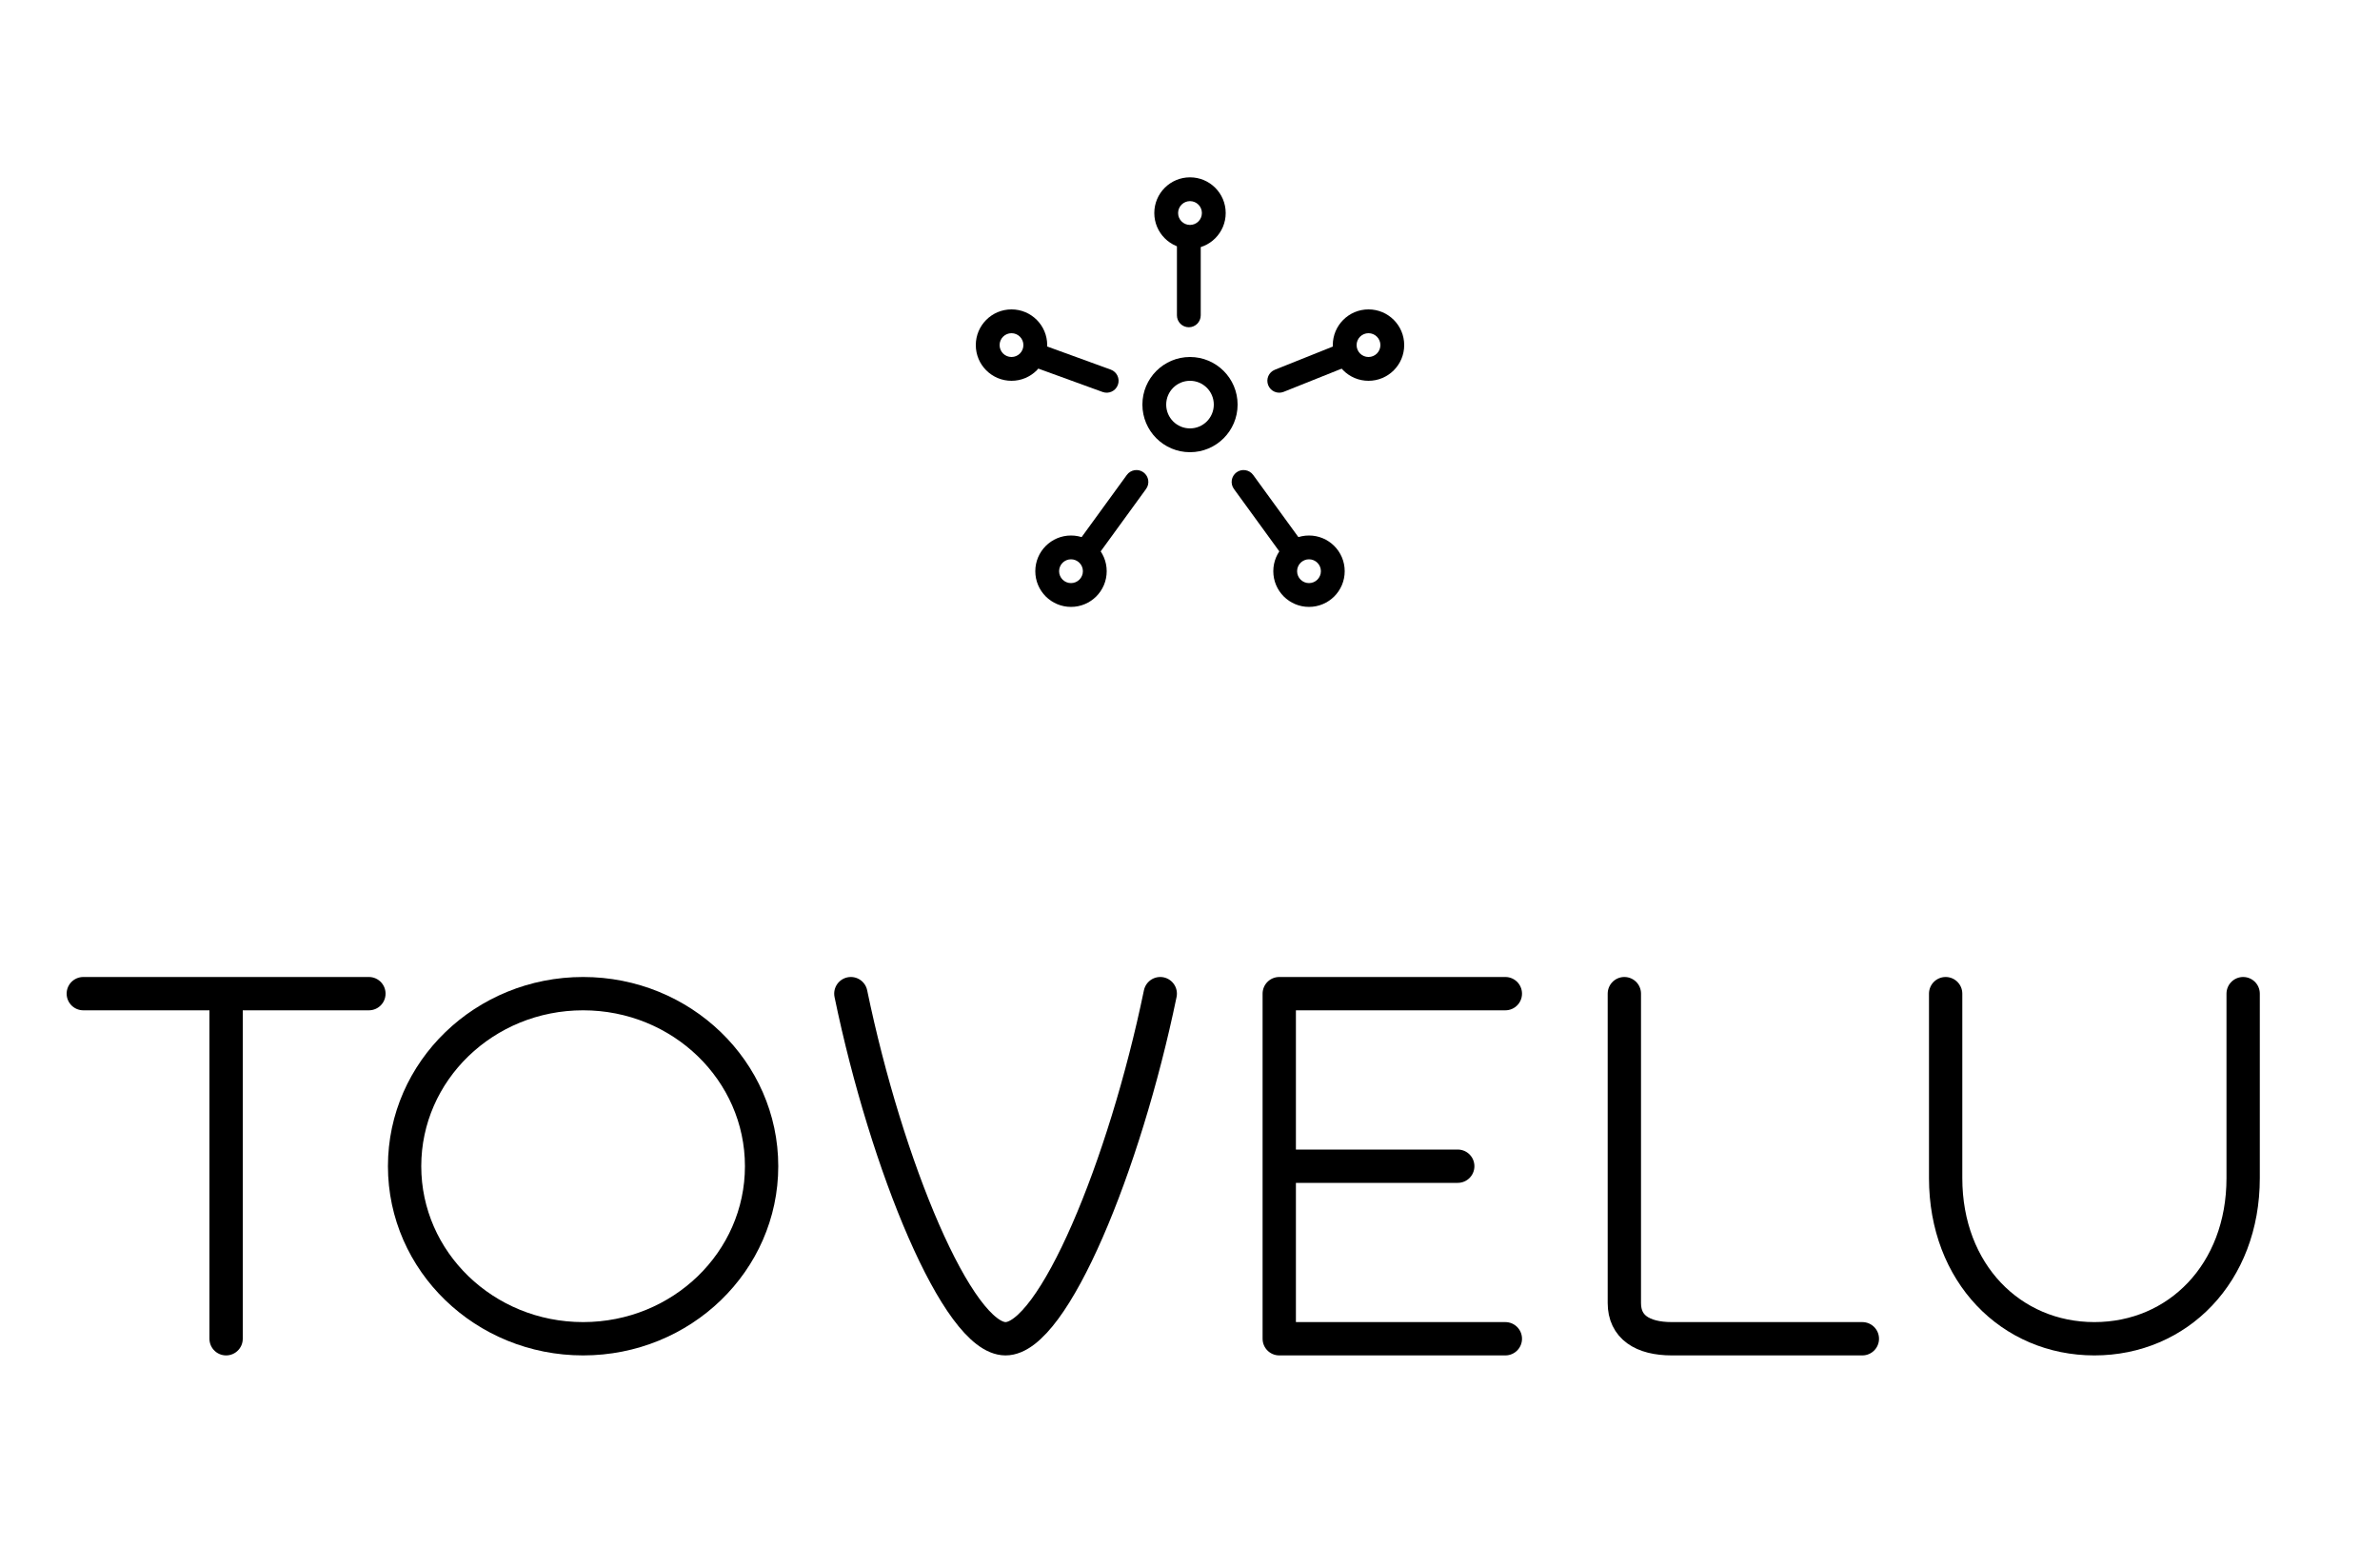
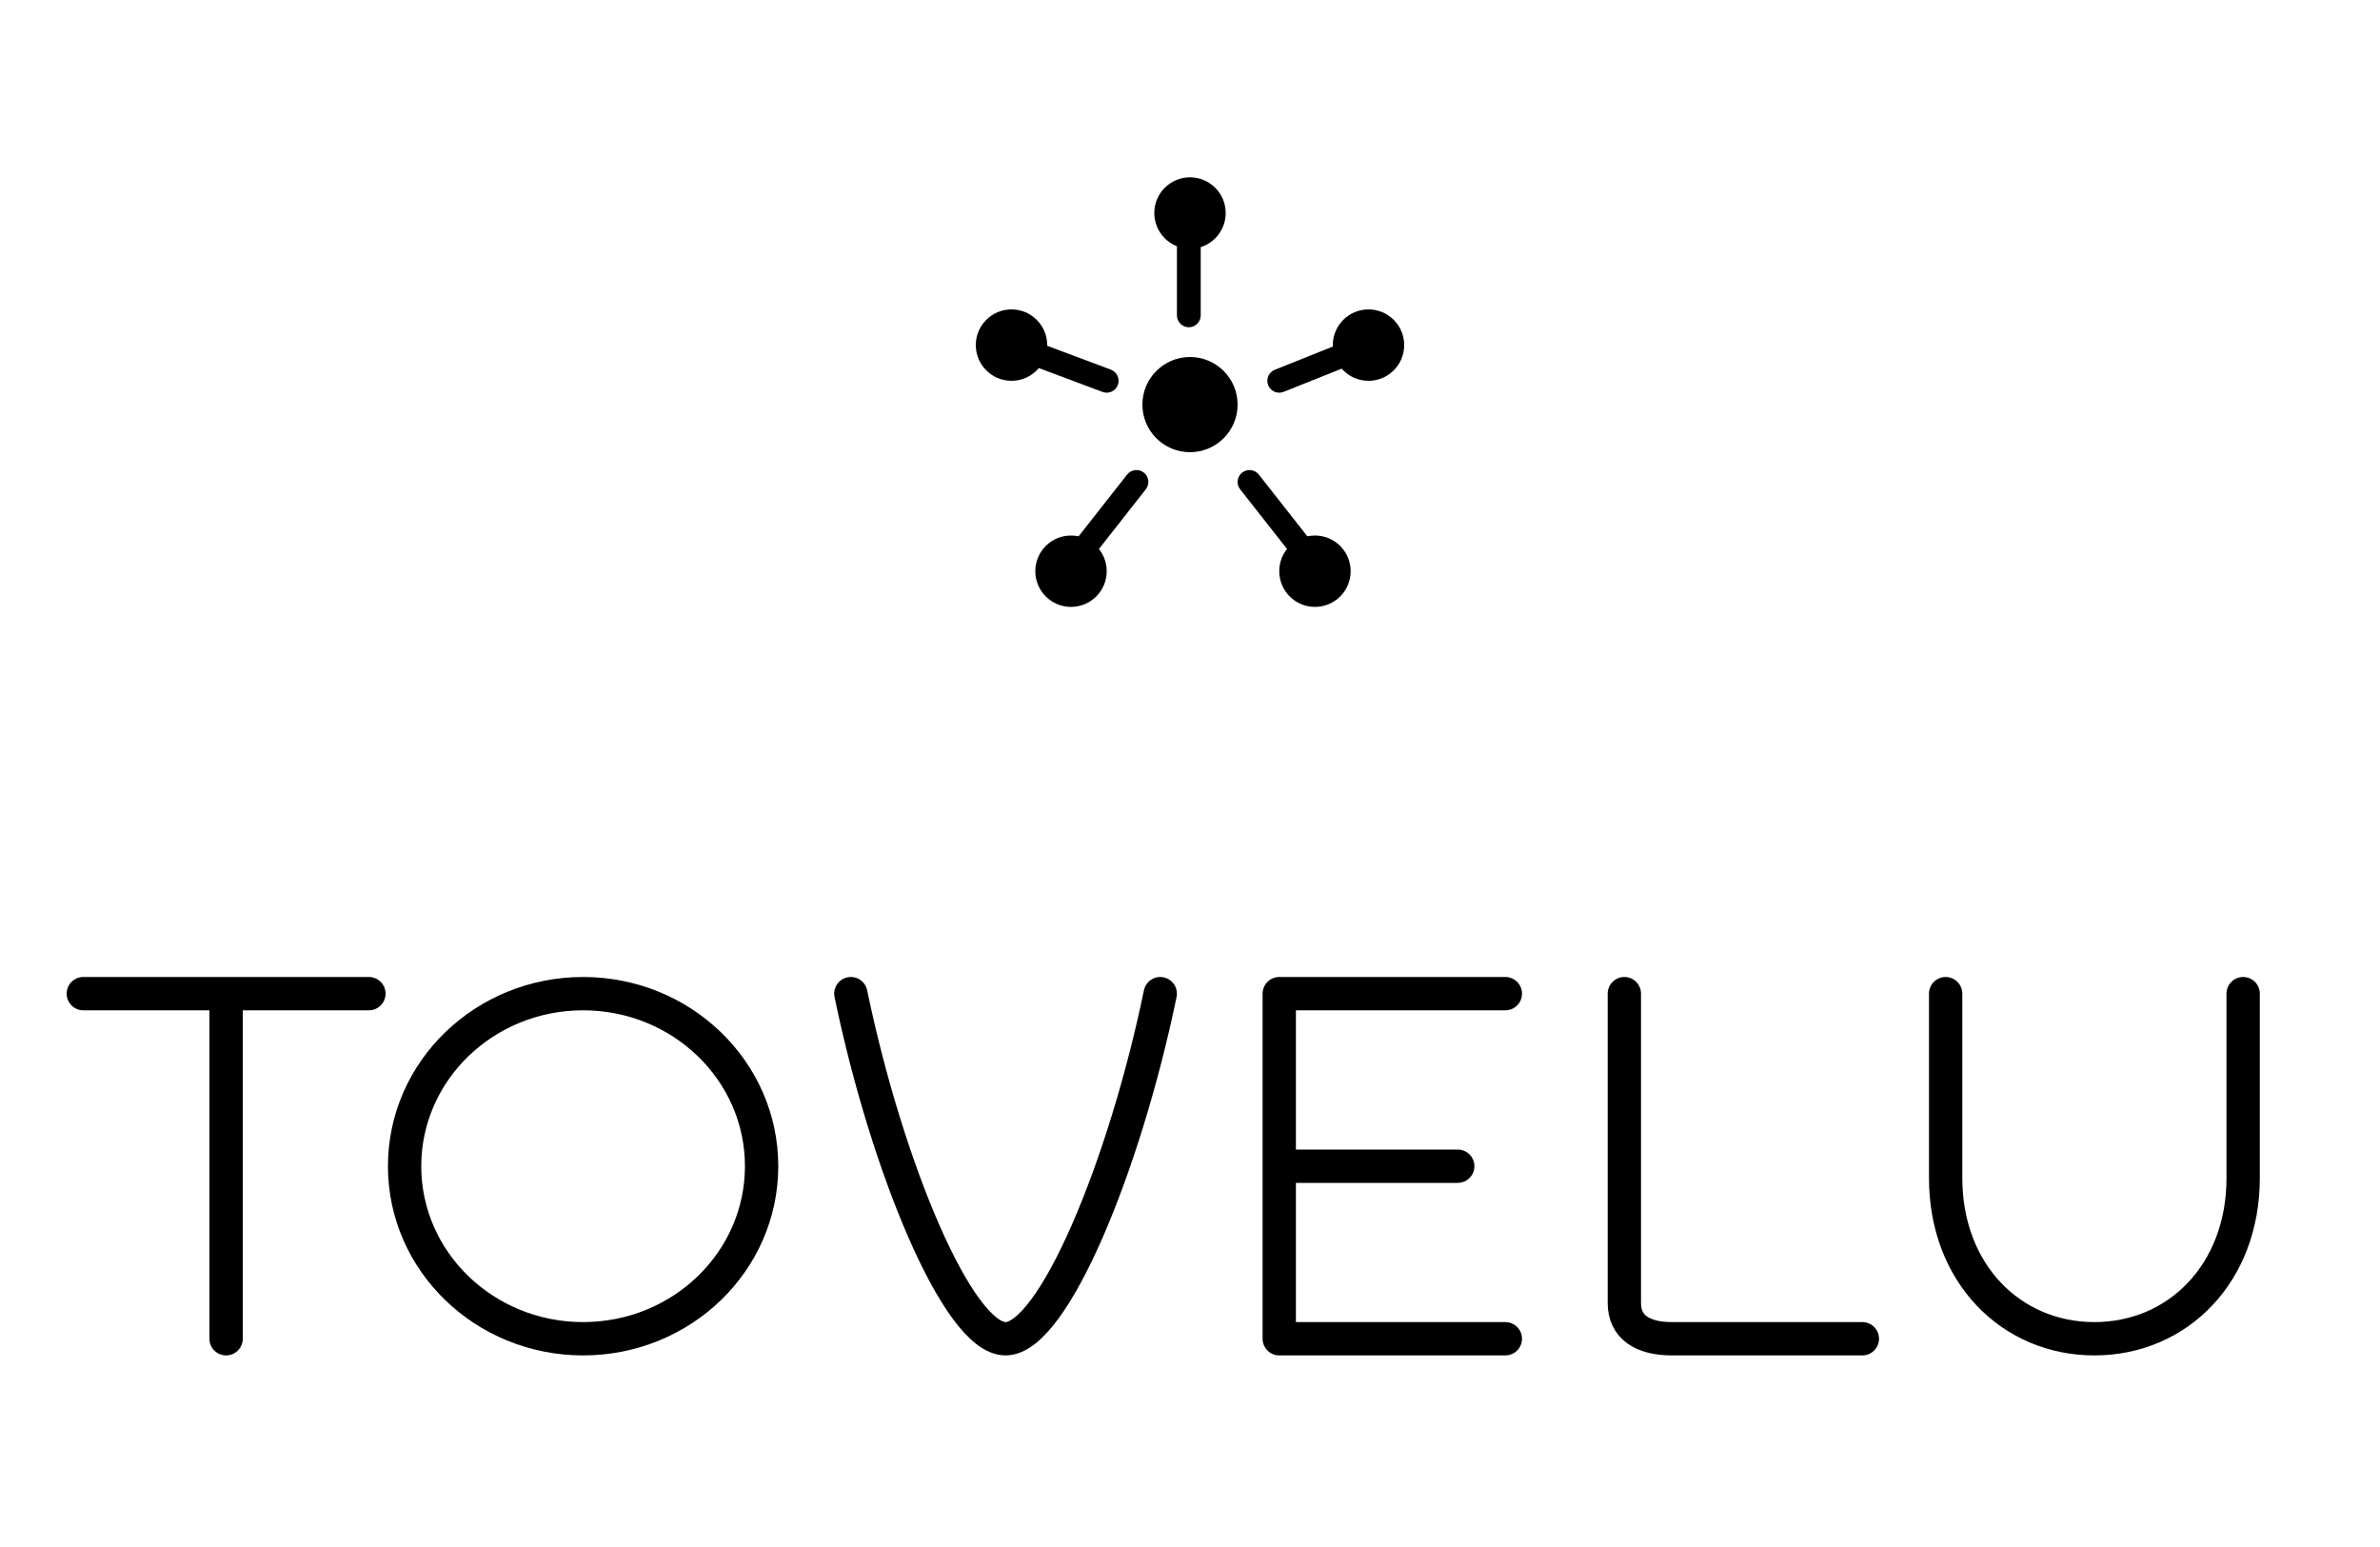
<svg xmlns="http://www.w3.org/2000/svg" viewBox="0 0 200 130" fill="none" role="img" aria-label="TOVELU Stacked Lockup">
  <g transform="translate(76, 10)">
-     <path fill-rule="evenodd" clip-rule="evenodd" d="M17.94 22.342C17.751 22.861 17.177 23.128 16.658 22.94L11.158 20.94C10.639 20.751 10.371 20.177 10.56 19.658C10.749 19.139 11.323 18.872 11.842 19.06L17.342 21.06C17.861 21.249 18.128 21.823 17.94 22.342Z" fill="currentColor" />
-     <path fill-rule="evenodd" clip-rule="evenodd" d="M37.428 19.629C37.634 20.141 37.384 20.723 36.871 20.928L31.871 22.928C31.359 23.134 30.777 22.884 30.572 22.371C30.366 21.859 30.616 21.277 31.129 21.072L36.129 19.072C36.641 18.866 37.223 19.116 37.428 19.629Z" fill="currentColor" />
-     <path fill-rule="evenodd" clip-rule="evenodd" d="M20.088 29.691C20.535 30.016 20.634 30.642 20.309 31.088L16.309 36.588C15.984 37.035 15.358 37.134 14.912 36.809C14.465 36.484 14.366 35.858 14.691 35.412L18.691 29.912C19.016 29.465 19.642 29.366 20.088 29.691Z" fill="currentColor" />
-     <path fill-rule="evenodd" clip-rule="evenodd" d="M33.088 36.809C32.642 37.134 32.016 37.035 31.691 36.588L27.691 31.088C27.366 30.642 27.465 30.016 27.912 29.691C28.358 29.366 28.984 29.465 29.309 29.912L33.309 35.412C33.634 35.858 33.535 36.484 33.088 36.809Z" fill="currentColor" />
-     <path fill-rule="evenodd" clip-rule="evenodd" d="M24 26C25.105 26 26 25.105 26 24C26 22.895 25.105 22 24 22C22.895 22 22 22.895 22 24C22 25.105 22.895 26 24 26ZM24 28C26.209 28 28 26.209 28 24C28 21.791 26.209 20 24 20C21.791 20 20 21.791 20 24C20 26.209 21.791 28 24 28Z" fill="currentColor" />
-     <path fill-rule="evenodd" clip-rule="evenodd" d="M23.902 17.5C23.35 17.5 22.902 17.052 22.902 16.5L22.902 10C22.902 9.448 23.35 9 23.902 9C24.454 9 24.902 9.448 24.902 10L24.902 16.5C24.902 17.052 24.454 17.5 23.902 17.5Z" fill="currentColor" />
-     <path fill-rule="evenodd" clip-rule="evenodd" d="M23 7.902C23 8.454 23.448 8.902 24 8.902C24.552 8.902 25 8.454 25 7.902C25 7.35 24.552 6.902 24 6.902C23.448 6.902 23 7.35 23 7.902ZM21 7.902C21 9.559 22.343 10.902 24 10.902C25.657 10.902 27 9.559 27 7.902C27 6.245 25.657 4.902 24 4.902C22.343 4.902 21 6.245 21 7.902Z" fill="currentColor" />
-     <path fill-rule="evenodd" clip-rule="evenodd" d="M39 20C39.552 20 40 19.552 40 19C40 18.448 39.552 18 39 18C38.448 18 38 18.448 38 19C38 19.552 38.448 20 39 20ZM39 22C40.657 22 42 20.657 42 19C42 17.343 40.657 16 39 16C37.343 16 36 17.343 36 19C36 20.657 37.343 22 39 22Z" fill="currentColor" />
-     <path fill-rule="evenodd" clip-rule="evenodd" d="M14 39C14.552 39 15 38.552 15 38C15 37.448 14.552 37 14 37C13.448 37 13 37.448 13 38C13 38.552 13.448 39 14 39ZM14 41C15.657 41 17 39.657 17 38C17 36.343 15.657 35 14 35C12.343 35 11 36.343 11 38C11 39.657 12.343 41 14 41Z" fill="currentColor" />
-     <path fill-rule="evenodd" clip-rule="evenodd" d="M34 39C34.552 39 35 38.552 35 38C35 37.448 34.552 37 34 37C33.448 37 33 37.448 33 38C33 38.552 33.448 39 34 39ZM34 41C35.657 41 37 39.657 37 38C37 36.343 35.657 35 34 35C32.343 35 31 36.343 31 38C31 39.657 32.343 41 34 41Z" fill="currentColor" />
-     <path fill-rule="evenodd" clip-rule="evenodd" d="M9 20C9.552 20 10 19.552 10 19C10 18.448 9.552 18 9 18C8.448 18 8 18.448 8 19C8 19.552 8.448 20 9 20ZM9 22C10.657 22 12 20.657 12 19C12 17.343 10.657 16 9 16C7.343 16 6 17.343 6 19C6 20.657 7.343 22 9 22Z" fill="currentColor" />
+     <path d="M28 24C28 26.209 26.209 28 24 28C21.791 28 20 26.209 20 24C20 21.791 21.791 20 24 20C26.209 20 28 21.791 28 24Z" fill="currentColor" />
+     <path d="M42 19C42 20.657 40.657 22 39 22C37.343 22 36 20.657 36 19C36 17.343 37.343 16 39 16C40.657 16 42 17.343 42 19Z" fill="currentColor" />
+     <path d="M12 19C12 20.657 10.657 22 9 22C7.343 22 6 20.657 6 19C6 17.343 7.343 16 9 16C10.657 16 12 17.343 12 19Z" fill="currentColor" />
+     <path fill-rule="evenodd" clip-rule="evenodd" d="M17.936 22.351C17.742 22.868 17.166 23.13 16.649 22.936L8.649 19.936C8.132 19.742 7.87 19.166 8.064 18.649C8.258 18.132 8.834 17.87 9.351 18.064L17.351 21.064C17.868 21.258 18.13 21.834 17.936 22.351Z" fill="currentColor" />
+     <path d="M24 10.902C22.343 10.902 21 9.559 21 7.902C21 6.245 22.343 4.902 24 4.902C25.657 4.902 27 6.245 27 7.902C27 9.559 25.657 10.902 24 10.902Z" fill="currentColor" />
+     <path fill-rule="evenodd" clip-rule="evenodd" d="M23.902 17.5C23.35 17.5 22.902 17.052 22.902 16.5L22.902 7.902C22.902 7.35 23.35 6.902 23.902 6.902C24.454 6.902 24.902 7.35 24.902 7.902L24.902 16.5C24.902 17.052 24.454 17.5 23.902 17.5Z" fill="currentColor" />
+     <path fill-rule="evenodd" clip-rule="evenodd" d="M39.928 18.629C40.134 19.141 39.884 19.723 39.371 19.928L31.871 22.928C31.359 23.134 30.777 22.884 30.572 22.371C30.366 21.859 30.616 21.277 31.129 21.072L38.629 18.072C39.141 17.866 39.723 18.116 39.928 18.629Z" fill="currentColor" />
+     <path d="M17 38C17 39.657 15.657 41 14 41C12.343 41 11 39.657 11 38C11 36.343 12.343 35 14 35C15.657 35 17 36.343 17 38Z" fill="currentColor" />
+     <path fill-rule="evenodd" clip-rule="evenodd" d="M20.118 29.714C20.552 30.055 20.628 30.684 20.286 31.118L14.786 38.118C14.445 38.552 13.816 38.627 13.382 38.286C12.948 37.945 12.873 37.316 13.214 36.882L18.714 29.882C19.055 29.448 19.683 29.372 20.118 29.714Z" fill="currentColor" />
+     <path d="M31.5 38C31.5 39.657 32.843 41 34.5 41C36.157 41 37.5 39.657 37.5 38C37.5 36.343 36.157 35 34.5 35C32.843 35 31.5 36.343 31.5 38Z" fill="currentColor" />
+     <path fill-rule="evenodd" clip-rule="evenodd" d="M28.382 29.714C27.948 30.055 27.872 30.684 28.214 31.118L33.714 38.118C34.055 38.552 34.684 38.627 35.118 38.286C35.552 37.945 35.627 37.316 35.286 36.882L29.786 29.882C29.445 29.448 28.817 29.372 28.382 29.714Z" fill="currentColor" />
  </g>
  <g transform="translate(3, 76)">
    <path d="M4 7.5H28 M16 7.5V36.5" stroke="currentColor" stroke-width="2.8" stroke-linecap="round" />
    <ellipse cx="46" cy="22" rx="15" ry="14.5" stroke="currentColor" stroke-width="2.8" />
    <path d="M68.5 7.5C71.5 22 77.5 36.5 81.5 36.5C85.5 36.5 91.5 22 94.5 7.5" stroke="currentColor" stroke-width="2.8" stroke-linecap="round" />
    <path d="M123.5 7.5H104.5V36.5H123.5 M104.5 22H119.5" stroke="currentColor" stroke-width="2.8" stroke-linecap="round" stroke-linejoin="round" />
    <path d="M133.5 7.5V33.5C133.5 35.5 135 36.5 137.5 36.5H153.5" stroke="currentColor" stroke-width="2.8" stroke-linecap="round" />
    <path d="M160.5 7.5V23C160.5 31 166 36.5 173 36.5C180 36.5 185.5 31 185.5 23V7.5" stroke="currentColor" stroke-width="2.8" stroke-linecap="round" />
  </g>
</svg>
